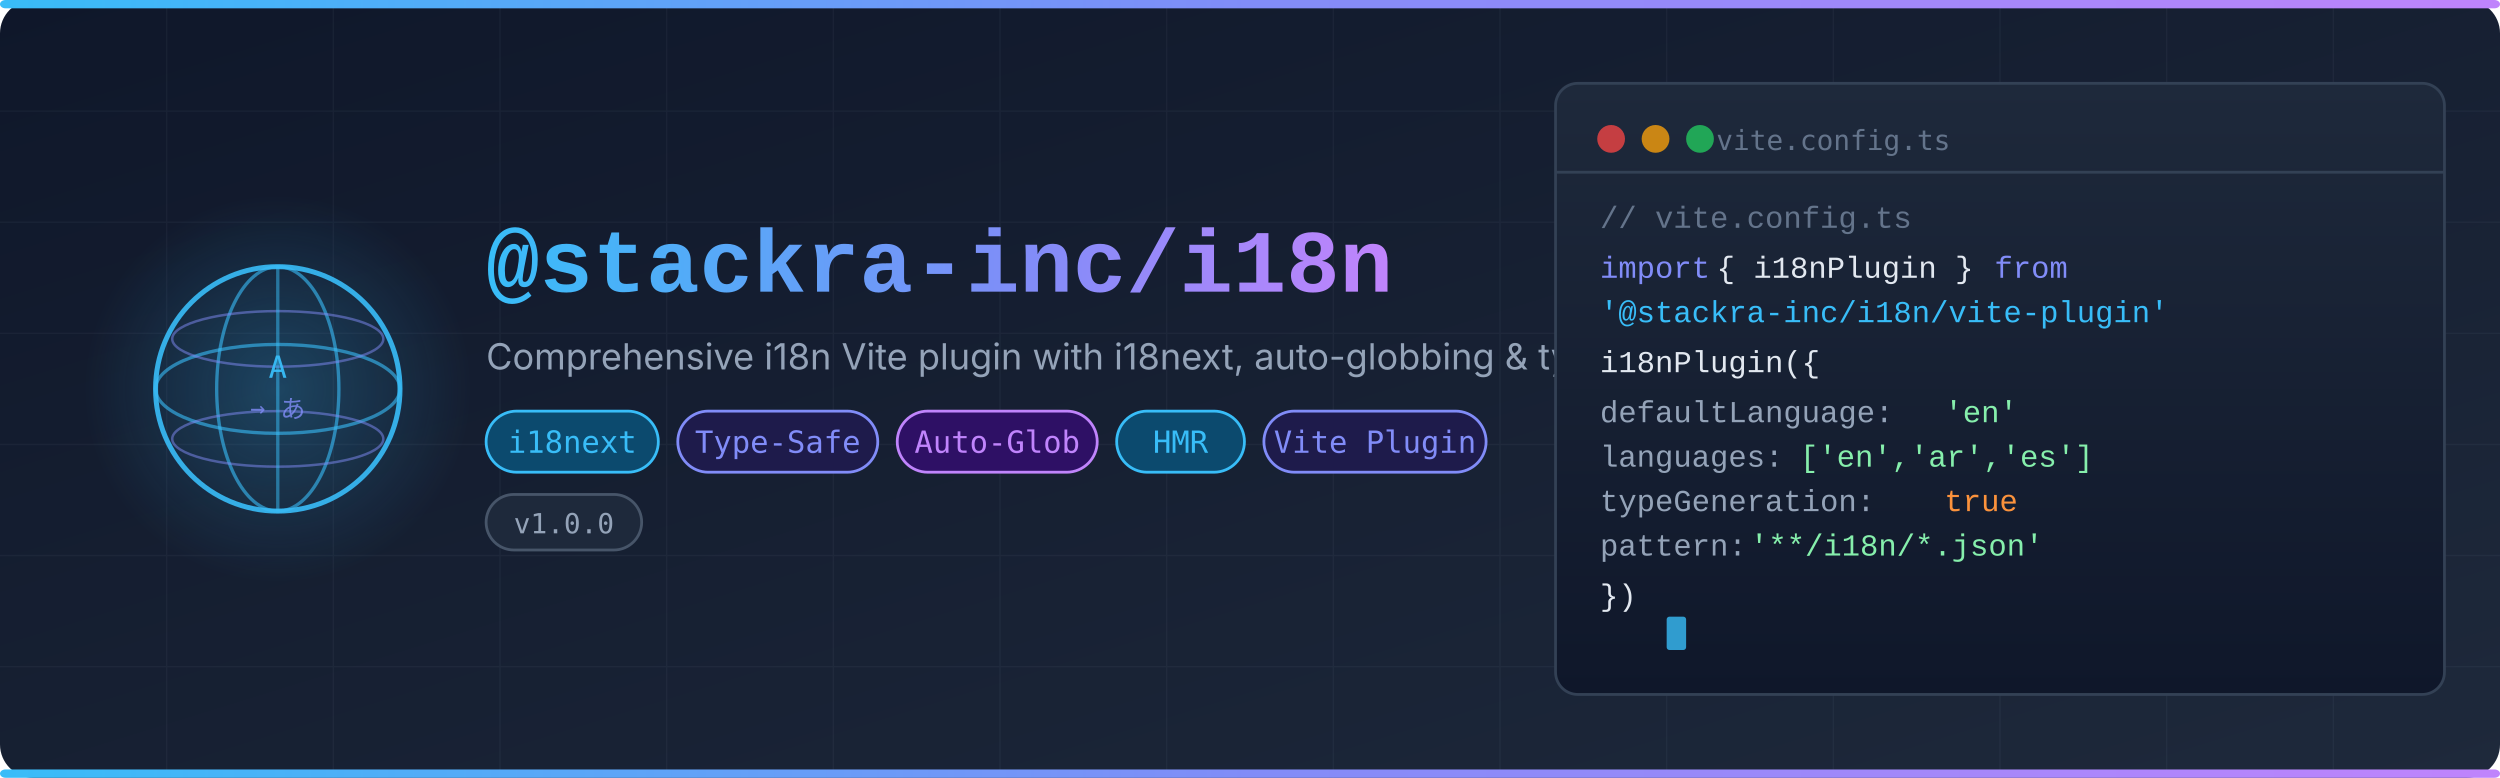
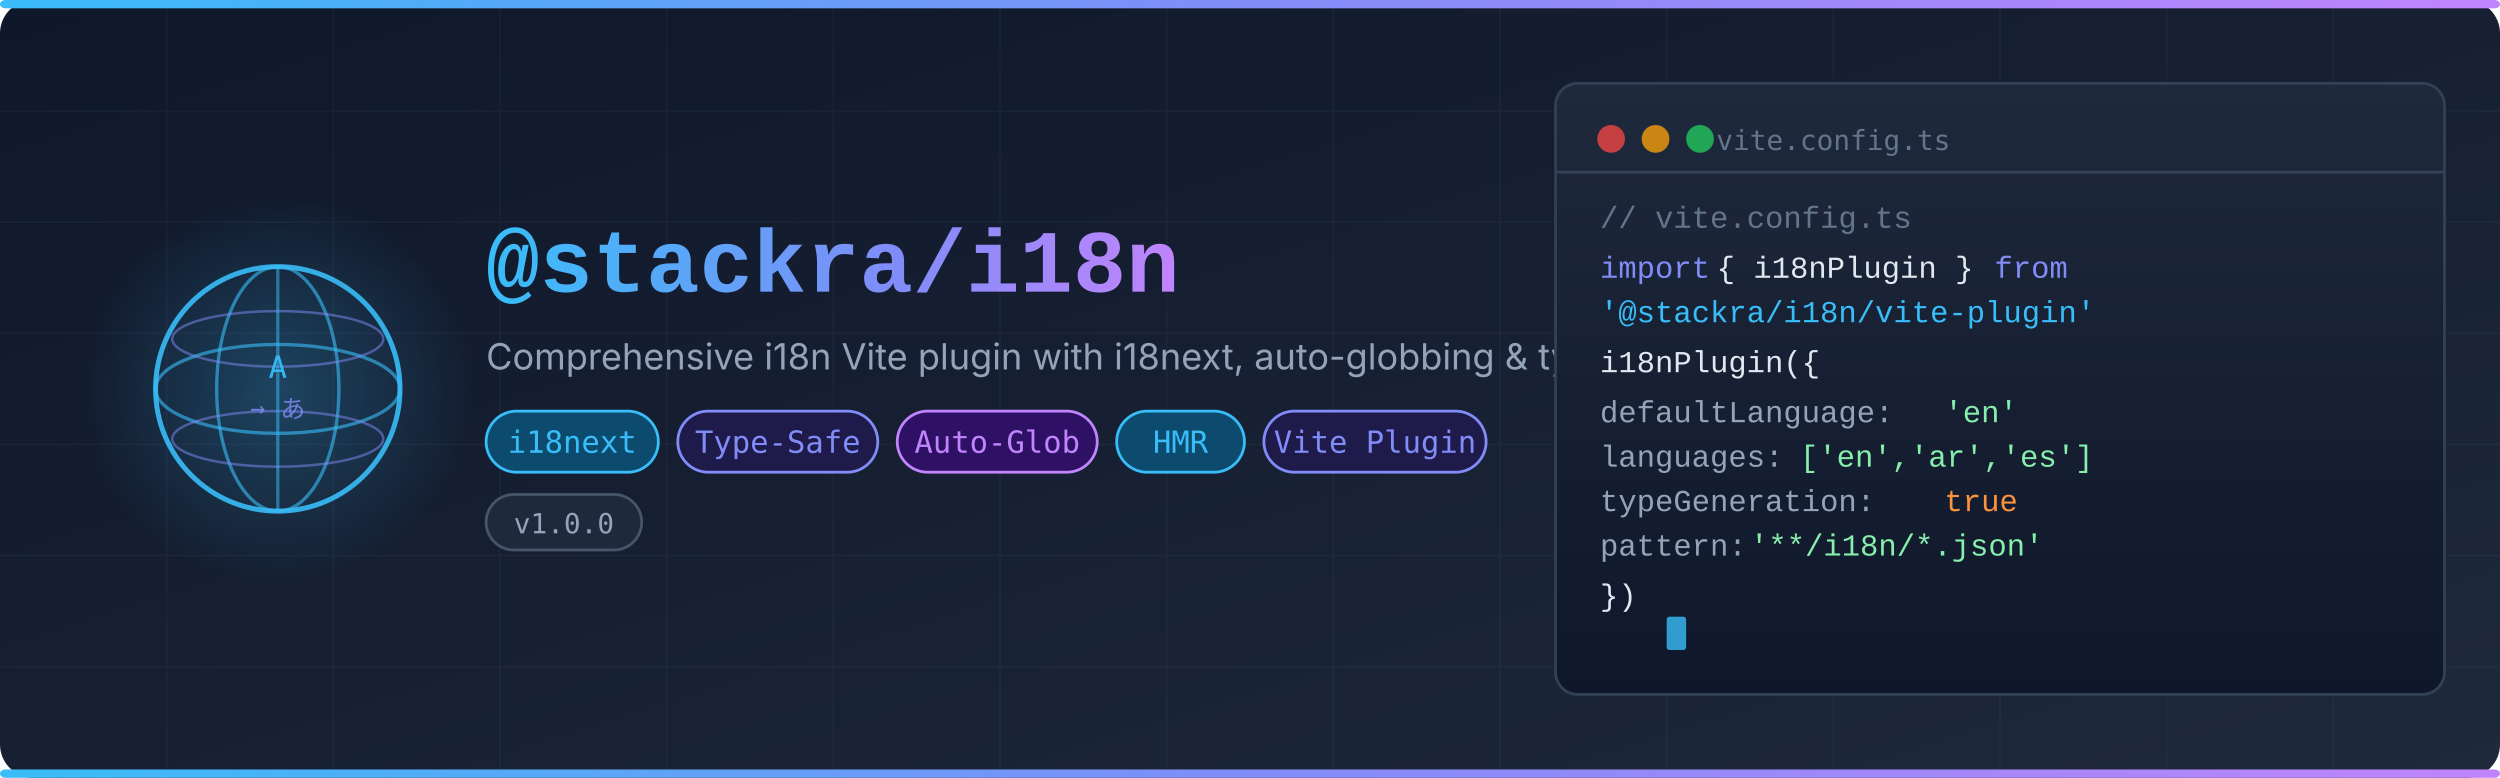
<svg xmlns="http://www.w3.org/2000/svg" width="900" height="280" viewBox="0 0 900 280">
  <defs>
    <linearGradient id="bgGrad" x1="0%" y1="0%" x2="100%" y2="100%">
      <stop offset="0%" style="stop-color:#0f172a;stop-opacity:1" />
      <stop offset="100%" style="stop-color:#1e293b;stop-opacity:1" />
    </linearGradient>
    <linearGradient id="accentGrad" x1="0%" y1="0%" x2="100%" y2="0%">
      <stop offset="0%" style="stop-color:#38bdf8;stop-opacity:1" />
      <stop offset="50%" style="stop-color:#818cf8;stop-opacity:1" />
      <stop offset="100%" style="stop-color:#c084fc;stop-opacity:1" />
    </linearGradient>
    <linearGradient id="textGrad" x1="0%" y1="0%" x2="100%" y2="0%">
      <stop offset="0%" style="stop-color:#38bdf8;stop-opacity:1" />
      <stop offset="60%" style="stop-color:#818cf8;stop-opacity:1" />
      <stop offset="100%" style="stop-color:#c084fc;stop-opacity:1" />
    </linearGradient>
    <radialGradient id="globeGlow" cx="50%" cy="50%" r="50%">
      <stop offset="0%" style="stop-color:#38bdf8;stop-opacity:0.25" />
      <stop offset="100%" style="stop-color:#38bdf8;stop-opacity:0" />
    </radialGradient>
    <linearGradient id="codeGrad" x1="0%" y1="0%" x2="0%" y2="100%">
      <stop offset="0%" style="stop-color:#1e293b;stop-opacity:1" />
      <stop offset="100%" style="stop-color:#0f172a;stop-opacity:1" />
    </linearGradient>
  </defs>
  <rect width="900" height="280" fill="url(#bgGrad)" rx="12" />
  <g opacity="0.06" stroke="#94a3b8" stroke-width="0.5">
    <line x1="60" y1="0" x2="60" y2="280" />
    <line x1="120" y1="0" x2="120" y2="280" />
    <line x1="180" y1="0" x2="180" y2="280" />
    <line x1="240" y1="0" x2="240" y2="280" />
    <line x1="300" y1="0" x2="300" y2="280" />
    <line x1="360" y1="0" x2="360" y2="280" />
    <line x1="420" y1="0" x2="420" y2="280" />
    <line x1="480" y1="0" x2="480" y2="280" />
    <line x1="540" y1="0" x2="540" y2="280" />
    <line x1="600" y1="0" x2="600" y2="280" />
    <line x1="660" y1="0" x2="660" y2="280" />
    <line x1="720" y1="0" x2="720" y2="280" />
    <line x1="780" y1="0" x2="780" y2="280" />
    <line x1="840" y1="0" x2="840" y2="280" />
    <line x1="0" y1="40" x2="900" y2="40" />
    <line x1="0" y1="80" x2="900" y2="80" />
    <line x1="0" y1="120" x2="900" y2="120" />
    <line x1="0" y1="160" x2="900" y2="160" />
    <line x1="0" y1="200" x2="900" y2="200" />
    <line x1="0" y1="240" x2="900" y2="240" />
  </g>
  <rect x="0" y="0" width="900" height="3" fill="url(#accentGrad)" rx="2" />
  <rect x="0" y="277" width="900" height="3" fill="url(#accentGrad)" rx="2" />
  <circle cx="100" cy="140" r="70" fill="url(#globeGlow)" />
  <circle cx="100" cy="140" r="44" fill="none" stroke="#38bdf8" stroke-width="1.8" opacity="0.9" />
  <ellipse cx="100" cy="140" rx="44" ry="16" fill="none" stroke="#38bdf8" stroke-width="1.2" opacity="0.6" />
  <ellipse cx="100" cy="140" rx="22" ry="44" fill="none" stroke="#38bdf8" stroke-width="1.2" opacity="0.6" />
  <ellipse cx="100" cy="122" rx="38" ry="10" fill="none" stroke="#818cf8" stroke-width="0.9" opacity="0.5" />
  <ellipse cx="100" cy="158" rx="38" ry="10" fill="none" stroke="#818cf8" stroke-width="0.9" opacity="0.5" />
  <line x1="100" y1="96" x2="100" y2="184" stroke="#38bdf8" stroke-width="1.2" opacity="0.5" />
  <text x="100" y="136" text-anchor="middle" font-family="monospace" font-size="11" fill="#38bdf8" opacity="0.95">A</text>
  <text x="100" y="150" text-anchor="middle" font-family="monospace" font-size="9" fill="#818cf8" opacity="0.8">→ あ</text>
-   <text x="175" y="105" font-family="'Courier New', Courier, monospace" font-size="32" font-weight="700" fill="url(#textGrad)">@stackra-inc/i18n</text>
+   <text x="175" y="105" font-family="'Courier New', Courier, monospace" font-size="32" font-weight="700" fill="url(#textGrad)">@stackra/i18n</text>
  <text x="175" y="133" font-family="-apple-system, BlinkMacSystemFont, 'Segoe UI', sans-serif" font-size="13" fill="#94a3b8">Comprehensive i18n Vite plugin with i18next, auto-globbing &amp; type generation</text>
  <rect x="175" y="148" width="62" height="22" rx="11" fill="#0c4a6e" stroke="#38bdf8" stroke-width="1" />
  <text x="206" y="163" text-anchor="middle" font-family="monospace" font-size="11" fill="#38bdf8">i18next</text>
  <rect x="244" y="148" width="72" height="22" rx="11" fill="#1e1b4b" stroke="#818cf8" stroke-width="1" />
  <text x="280" y="163" text-anchor="middle" font-family="monospace" font-size="11" fill="#818cf8">Type-Safe</text>
  <rect x="323" y="148" width="72" height="22" rx="11" fill="#2e1065" stroke="#c084fc" stroke-width="1" />
  <text x="359" y="163" text-anchor="middle" font-family="monospace" font-size="11" fill="#c084fc">Auto-Glob</text>
  <rect x="402" y="148" width="46" height="22" rx="11" fill="#0c4a6e" stroke="#38bdf8" stroke-width="1" />
  <text x="425" y="163" text-anchor="middle" font-family="monospace" font-size="11" fill="#38bdf8">HMR</text>
  <rect x="455" y="148" width="80" height="22" rx="11" fill="#1e1b4b" stroke="#818cf8" stroke-width="1" />
  <text x="495" y="163" text-anchor="middle" font-family="monospace" font-size="11" fill="#818cf8">Vite Plugin</text>
  <rect x="175" y="178" width="56" height="20" rx="10" fill="#1e293b" stroke="#475569" stroke-width="1" />
  <text x="203" y="192" text-anchor="middle" font-family="monospace" font-size="10" fill="#94a3b8">v1.0.0</text>
  <rect x="560" y="30" width="320" height="220" rx="8" fill="url(#codeGrad)" stroke="#334155" stroke-width="1" />
  <circle cx="580" cy="50" r="5" fill="#ef4444" opacity="0.8" />
  <circle cx="596" cy="50" r="5" fill="#f59e0b" opacity="0.8" />
  <circle cx="612" cy="50" r="5" fill="#22c55e" opacity="0.8" />
  <text x="660" y="54" text-anchor="middle" font-family="monospace" font-size="10" fill="#64748b">vite.config.ts</text>
  <line x1="560" y1="62" x2="880" y2="62" stroke="#334155" stroke-width="1" />
  <text x="576" y="82" font-family="'Courier New', Courier, monospace" font-size="11" fill="#64748b">// vite.config.ts</text>
  <text x="576" y="100" font-family="'Courier New', Courier, monospace" font-size="11" fill="#818cf8">import</text>
  <text x="618" y="100" font-family="'Courier New', Courier, monospace" font-size="11" fill="#e2e8f0">{ i18nPlugin }</text>
  <text x="718" y="100" font-family="'Courier New', Courier, monospace" font-size="11" fill="#818cf8">from</text>
-   <text x="576" y="116" font-family="'Courier New', Courier, monospace" font-size="11" fill="#38bdf8">  '@stackra-inc/i18n/vite-plugin'</text>
+   <text x="576" y="116" font-family="'Courier New', Courier, monospace" font-size="11" fill="#38bdf8">  '@stackra/i18n/vite-plugin'</text>
  <text x="576" y="134" font-family="'Courier New', Courier, monospace" font-size="11" fill="#e2e8f0">i18nPlugin({</text>
  <text x="576" y="152" font-family="'Courier New', Courier, monospace" font-size="11" fill="#94a3b8">  defaultLanguage:</text>
  <text x="700" y="152" font-family="'Courier New', Courier, monospace" font-size="11" fill="#86efac">'en'</text>
  <text x="576" y="168" font-family="'Courier New', Courier, monospace" font-size="11" fill="#94a3b8">  languages:</text>
  <text x="648" y="168" font-family="'Courier New', Courier, monospace" font-size="11" fill="#86efac">['en','ar','es']</text>
  <text x="576" y="184" font-family="'Courier New', Courier, monospace" font-size="11" fill="#94a3b8">  typeGeneration:</text>
  <text x="700" y="184" font-family="'Courier New', Courier, monospace" font-size="11" fill="#fb923c">true</text>
  <text x="576" y="200" font-family="'Courier New', Courier, monospace" font-size="11" fill="#94a3b8">  pattern:</text>
  <text x="630" y="200" font-family="'Courier New', Courier, monospace" font-size="11" fill="#86efac">'**/i18n/*.json'</text>
  <text x="576" y="218" font-family="'Courier New', Courier, monospace" font-size="11" fill="#e2e8f0">})</text>
  <rect x="600" y="222" width="7" height="12" fill="#38bdf8" opacity="0.8" rx="1" />
</svg>
